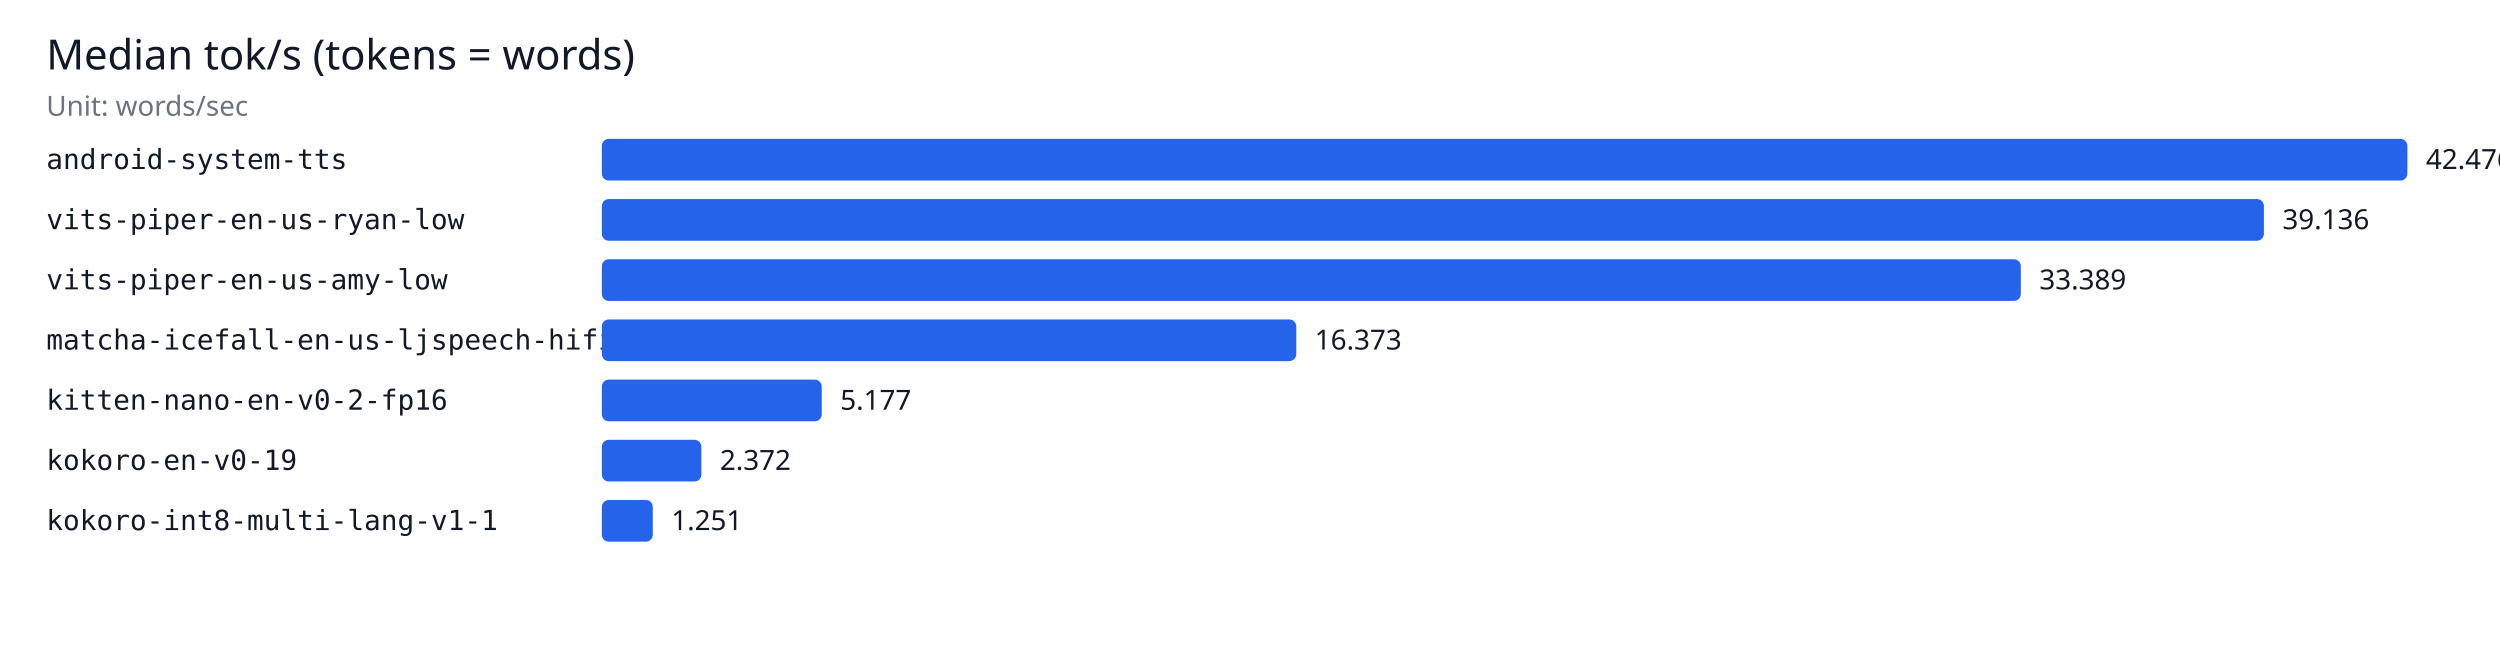
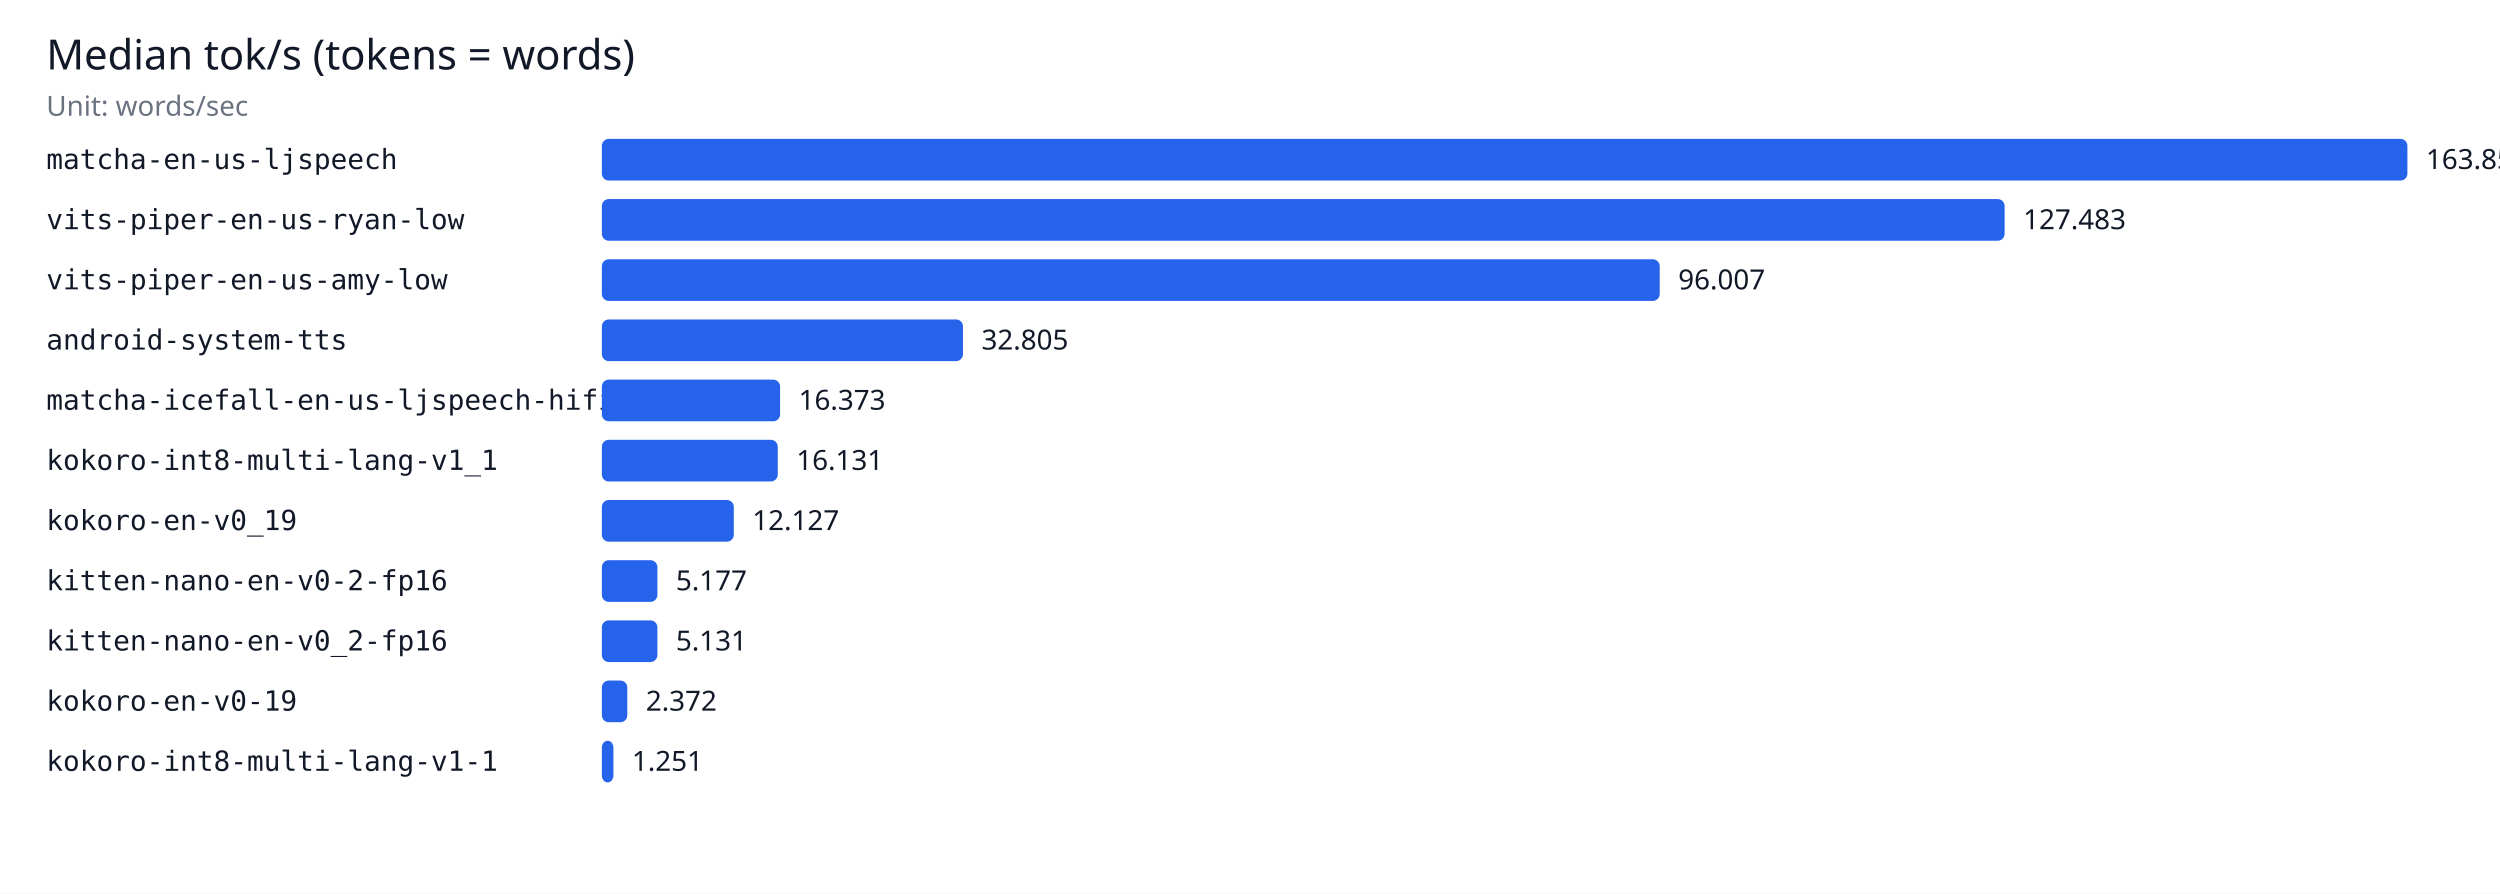
- <svg xmlns="http://www.w3.org/2000/svg" width="1080" height="282">
+ <svg xmlns="http://www.w3.org/2000/svg" width="1080" height="386">
  <rect width="100%" height="100%" fill="#ffffff" />
  <text x="20" y="30" font-family="ui-sans-serif, system-ui" font-size="18" fill="#111827">Median tok/s (tokens = words)</text>
  <text x="20" y="50" font-family="ui-sans-serif, system-ui" font-size="12" fill="#6b7280">Unit: words/sec</text>
-   <text x="20" y="73" font-family="ui-monospace, SFMono-Regular, Menlo, monospace" font-size="12" fill="#111827">android-system-tts</text>
+   <text x="20" y="73" font-family="ui-monospace, SFMono-Regular, Menlo, monospace" font-size="12" fill="#111827">matcha-en-us-ljspeech</text>
  <rect x="260" y="60" width="780" height="18" rx="3" fill="#2563eb" />
-   <text x="1048" y="73" font-family="ui-sans-serif, system-ui" font-size="12" fill="#111827">42.476</text>
+   <text x="1048" y="73" font-family="ui-sans-serif, system-ui" font-size="12" fill="#111827">163.853</text>
  <text x="20" y="99" font-family="ui-monospace, SFMono-Regular, Menlo, monospace" font-size="12" fill="#111827">vits-piper-en-us-ryan-low</text>
-   <rect x="260" y="86" width="718" height="18" rx="3" fill="#2563eb" />
-   <text x="986" y="99" font-family="ui-sans-serif, system-ui" font-size="12" fill="#111827">39.136</text>
+   <rect x="260" y="86" width="606" height="18" rx="3" fill="#2563eb" />
+   <text x="874" y="99" font-family="ui-sans-serif, system-ui" font-size="12" fill="#111827">127.483</text>
  <text x="20" y="125" font-family="ui-monospace, SFMono-Regular, Menlo, monospace" font-size="12" fill="#111827">vits-piper-en-us-amy-low</text>
-   <rect x="260" y="112" width="613" height="18" rx="3" fill="#2563eb" />
-   <text x="881" y="125" font-family="ui-sans-serif, system-ui" font-size="12" fill="#111827">33.389</text>
-   <text x="20" y="151" font-family="ui-monospace, SFMono-Regular, Menlo, monospace" font-size="12" fill="#111827">matcha-icefall-en-us-ljspeech-hifigan</text>
-   <rect x="260" y="138" width="300" height="18" rx="3" fill="#2563eb" />
-   <text x="568" y="151" font-family="ui-sans-serif, system-ui" font-size="12" fill="#111827">16.373</text>
-   <text x="20" y="177" font-family="ui-monospace, SFMono-Regular, Menlo, monospace" font-size="12" fill="#111827">kitten-nano-en-v0-2-fp16</text>
-   <rect x="260" y="164" width="95" height="18" rx="3" fill="#2563eb" />
-   <text x="363" y="177" font-family="ui-sans-serif, system-ui" font-size="12" fill="#111827">5.177</text>
-   <text x="20" y="203" font-family="ui-monospace, SFMono-Regular, Menlo, monospace" font-size="12" fill="#111827">kokoro-en-v0-19</text>
-   <rect x="260" y="190" width="43" height="18" rx="3" fill="#2563eb" />
-   <text x="311" y="203" font-family="ui-sans-serif, system-ui" font-size="12" fill="#111827">2.372</text>
-   <text x="20" y="229" font-family="ui-monospace, SFMono-Regular, Menlo, monospace" font-size="12" fill="#111827">kokoro-int8-multi-lang-v1-1</text>
-   <rect x="260" y="216" width="22" height="18" rx="3" fill="#2563eb" />
-   <text x="290" y="229" font-family="ui-sans-serif, system-ui" font-size="12" fill="#111827">1.251</text>
+   <rect x="260" y="112" width="457" height="18" rx="3" fill="#2563eb" />
+   <text x="725" y="125" font-family="ui-sans-serif, system-ui" font-size="12" fill="#111827">96.007</text>
+   <text x="20" y="151" font-family="ui-monospace, SFMono-Regular, Menlo, monospace" font-size="12" fill="#111827">android-system-tts</text>
+   <rect x="260" y="138" width="156" height="18" rx="3" fill="#2563eb" />
+   <text x="424" y="151" font-family="ui-sans-serif, system-ui" font-size="12" fill="#111827">32.805</text>
+   <text x="20" y="177" font-family="ui-monospace, SFMono-Regular, Menlo, monospace" font-size="12" fill="#111827">matcha-icefall-en-us-ljspeech-hifigan</text>
+   <rect x="260" y="164" width="77" height="18" rx="3" fill="#2563eb" />
+   <text x="345" y="177" font-family="ui-sans-serif, system-ui" font-size="12" fill="#111827">16.373</text>
+   <text x="20" y="203" font-family="ui-monospace, SFMono-Regular, Menlo, monospace" font-size="12" fill="#111827">kokoro-int8-multi-lang-v1_1</text>
+   <rect x="260" y="190" width="76" height="18" rx="3" fill="#2563eb" />
+   <text x="344" y="203" font-family="ui-sans-serif, system-ui" font-size="12" fill="#111827">16.131</text>
+   <text x="20" y="229" font-family="ui-monospace, SFMono-Regular, Menlo, monospace" font-size="12" fill="#111827">kokoro-en-v0_19</text>
+   <rect x="260" y="216" width="57" height="18" rx="3" fill="#2563eb" />
+   <text x="325" y="229" font-family="ui-sans-serif, system-ui" font-size="12" fill="#111827">12.127</text>
+   <text x="20" y="255" font-family="ui-monospace, SFMono-Regular, Menlo, monospace" font-size="12" fill="#111827">kitten-nano-en-v0-2-fp16</text>
+   <rect x="260" y="242" width="24" height="18" rx="3" fill="#2563eb" />
+   <text x="292" y="255" font-family="ui-sans-serif, system-ui" font-size="12" fill="#111827">5.177</text>
+   <text x="20" y="281" font-family="ui-monospace, SFMono-Regular, Menlo, monospace" font-size="12" fill="#111827">kitten-nano-en-v0_2-fp16</text>
+   <rect x="260" y="268" width="24" height="18" rx="3" fill="#2563eb" />
+   <text x="292" y="281" font-family="ui-sans-serif, system-ui" font-size="12" fill="#111827">5.131</text>
+   <text x="20" y="307" font-family="ui-monospace, SFMono-Regular, Menlo, monospace" font-size="12" fill="#111827">kokoro-en-v0-19</text>
+   <rect x="260" y="294" width="11" height="18" rx="3" fill="#2563eb" />
+   <text x="279" y="307" font-family="ui-sans-serif, system-ui" font-size="12" fill="#111827">2.372</text>
+   <text x="20" y="333" font-family="ui-monospace, SFMono-Regular, Menlo, monospace" font-size="12" fill="#111827">kokoro-int8-multi-lang-v1-1</text>
+   <rect x="260" y="320" width="5" height="18" rx="3" fill="#2563eb" />
+   <text x="273" y="333" font-family="ui-sans-serif, system-ui" font-size="12" fill="#111827">1.251</text>
</svg>
